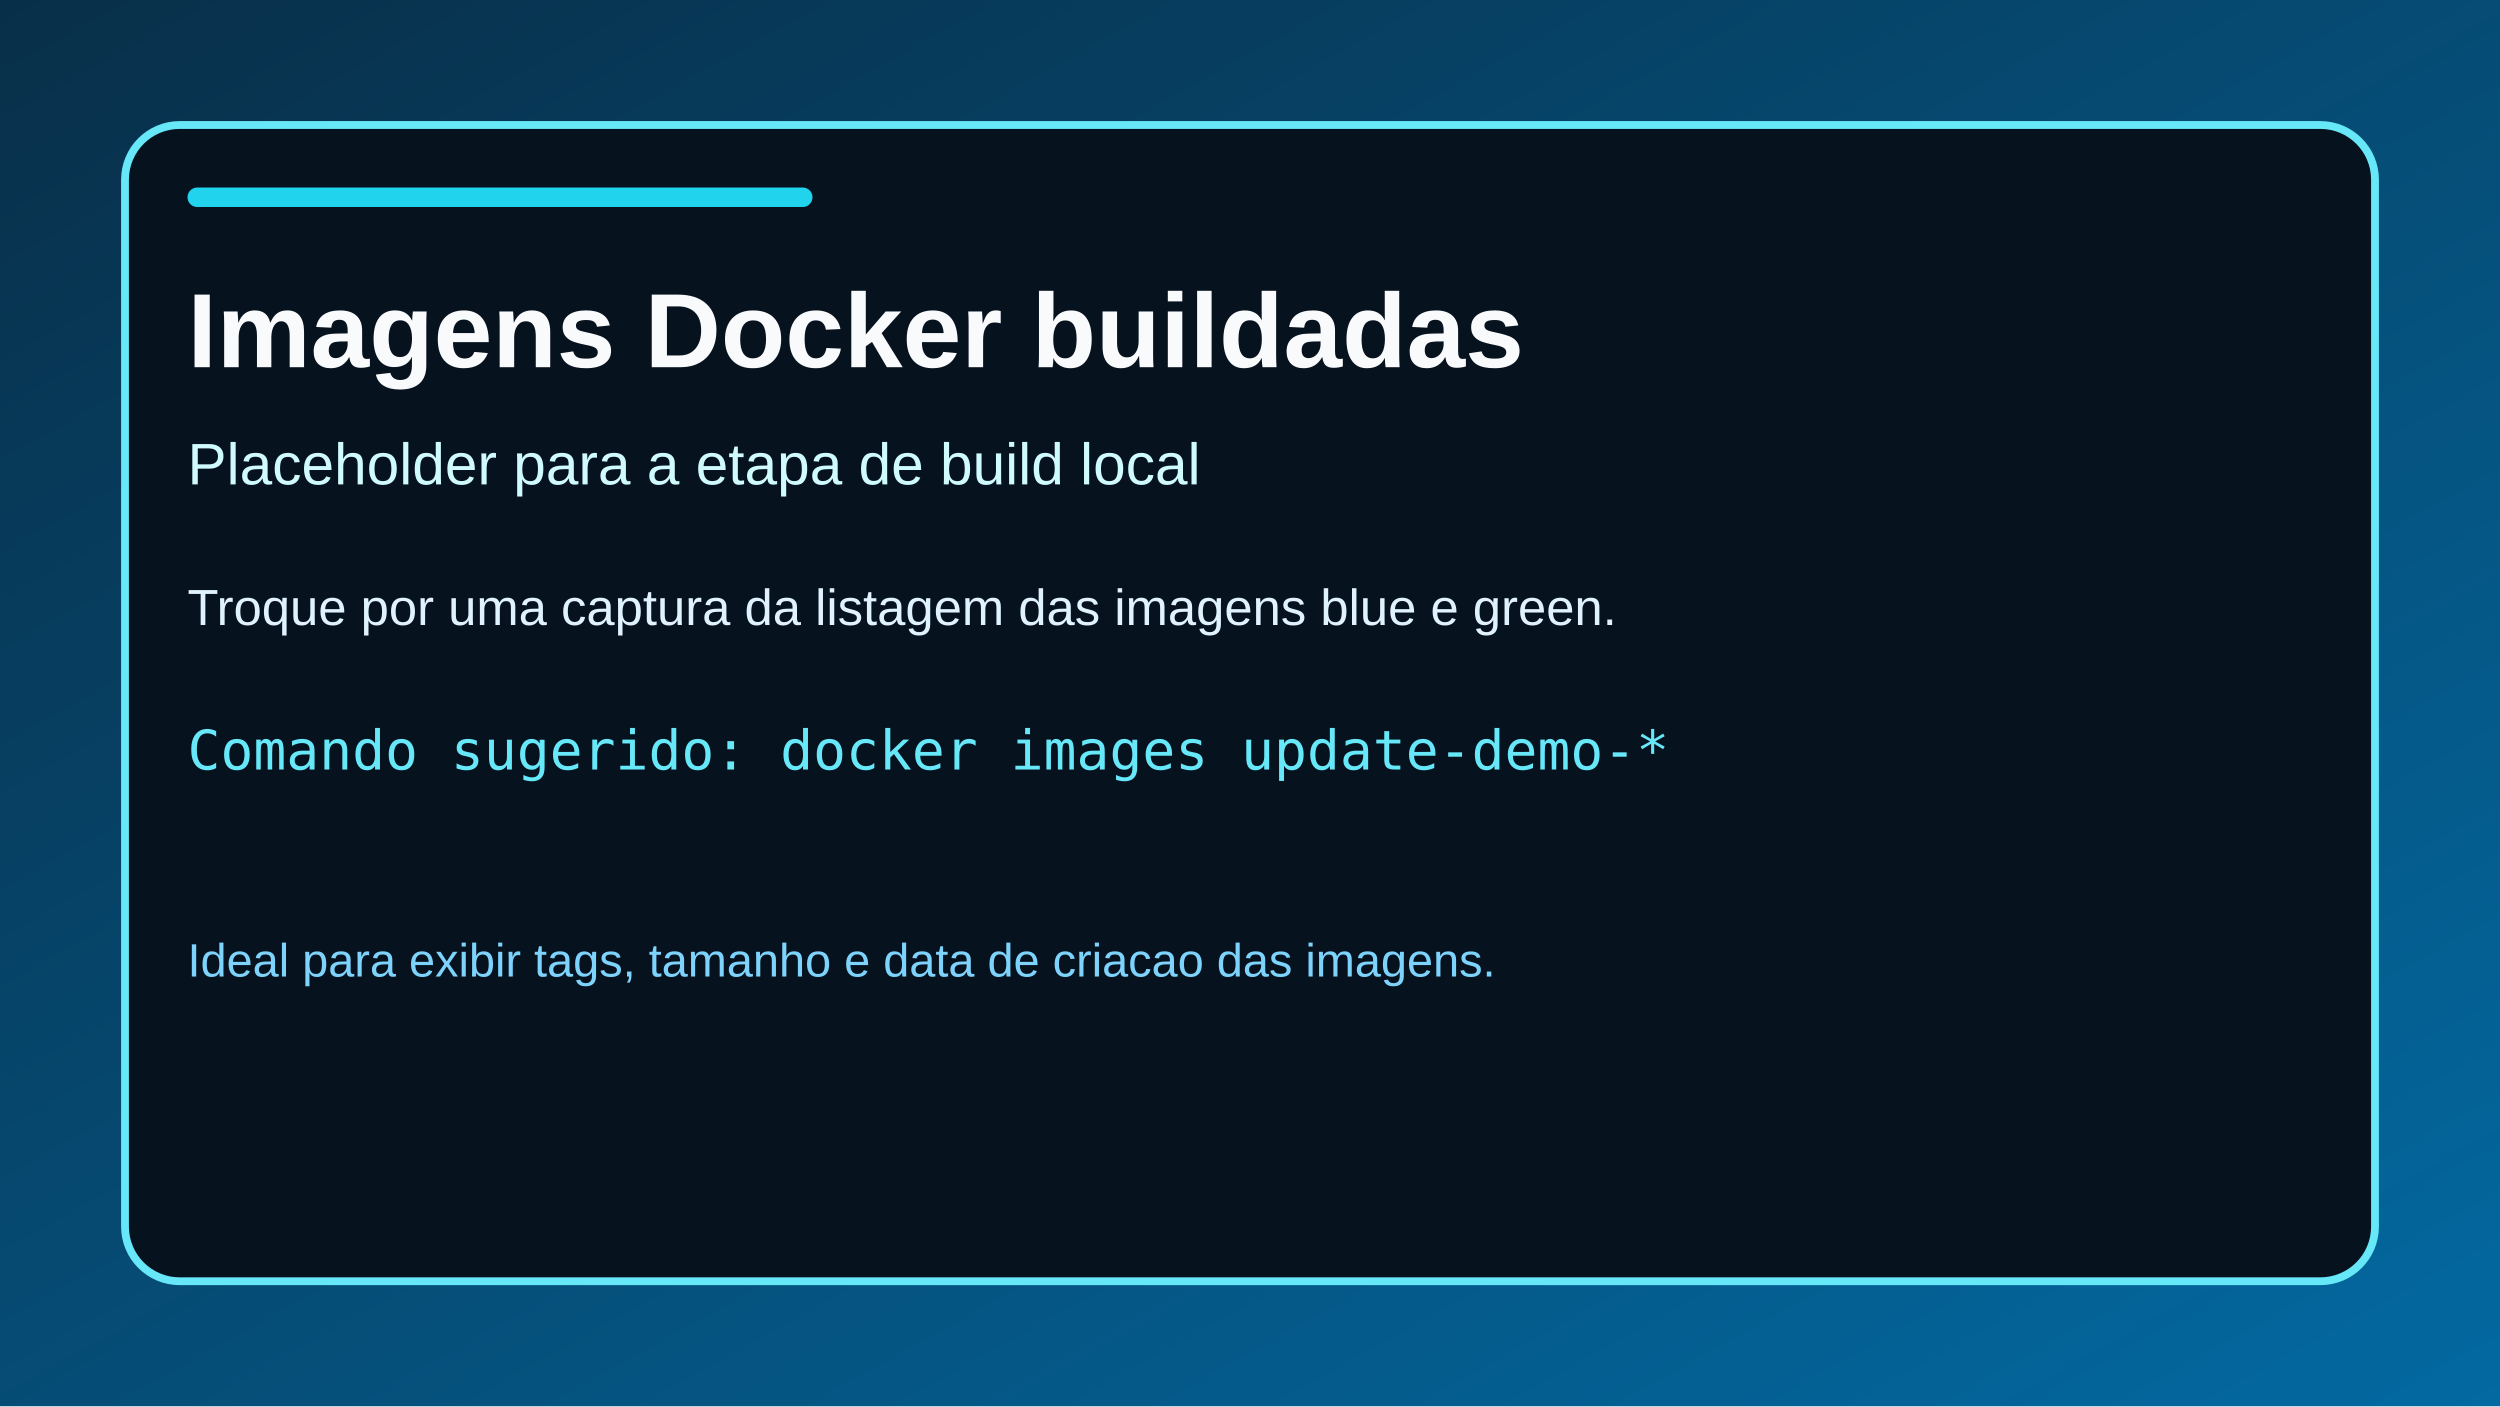
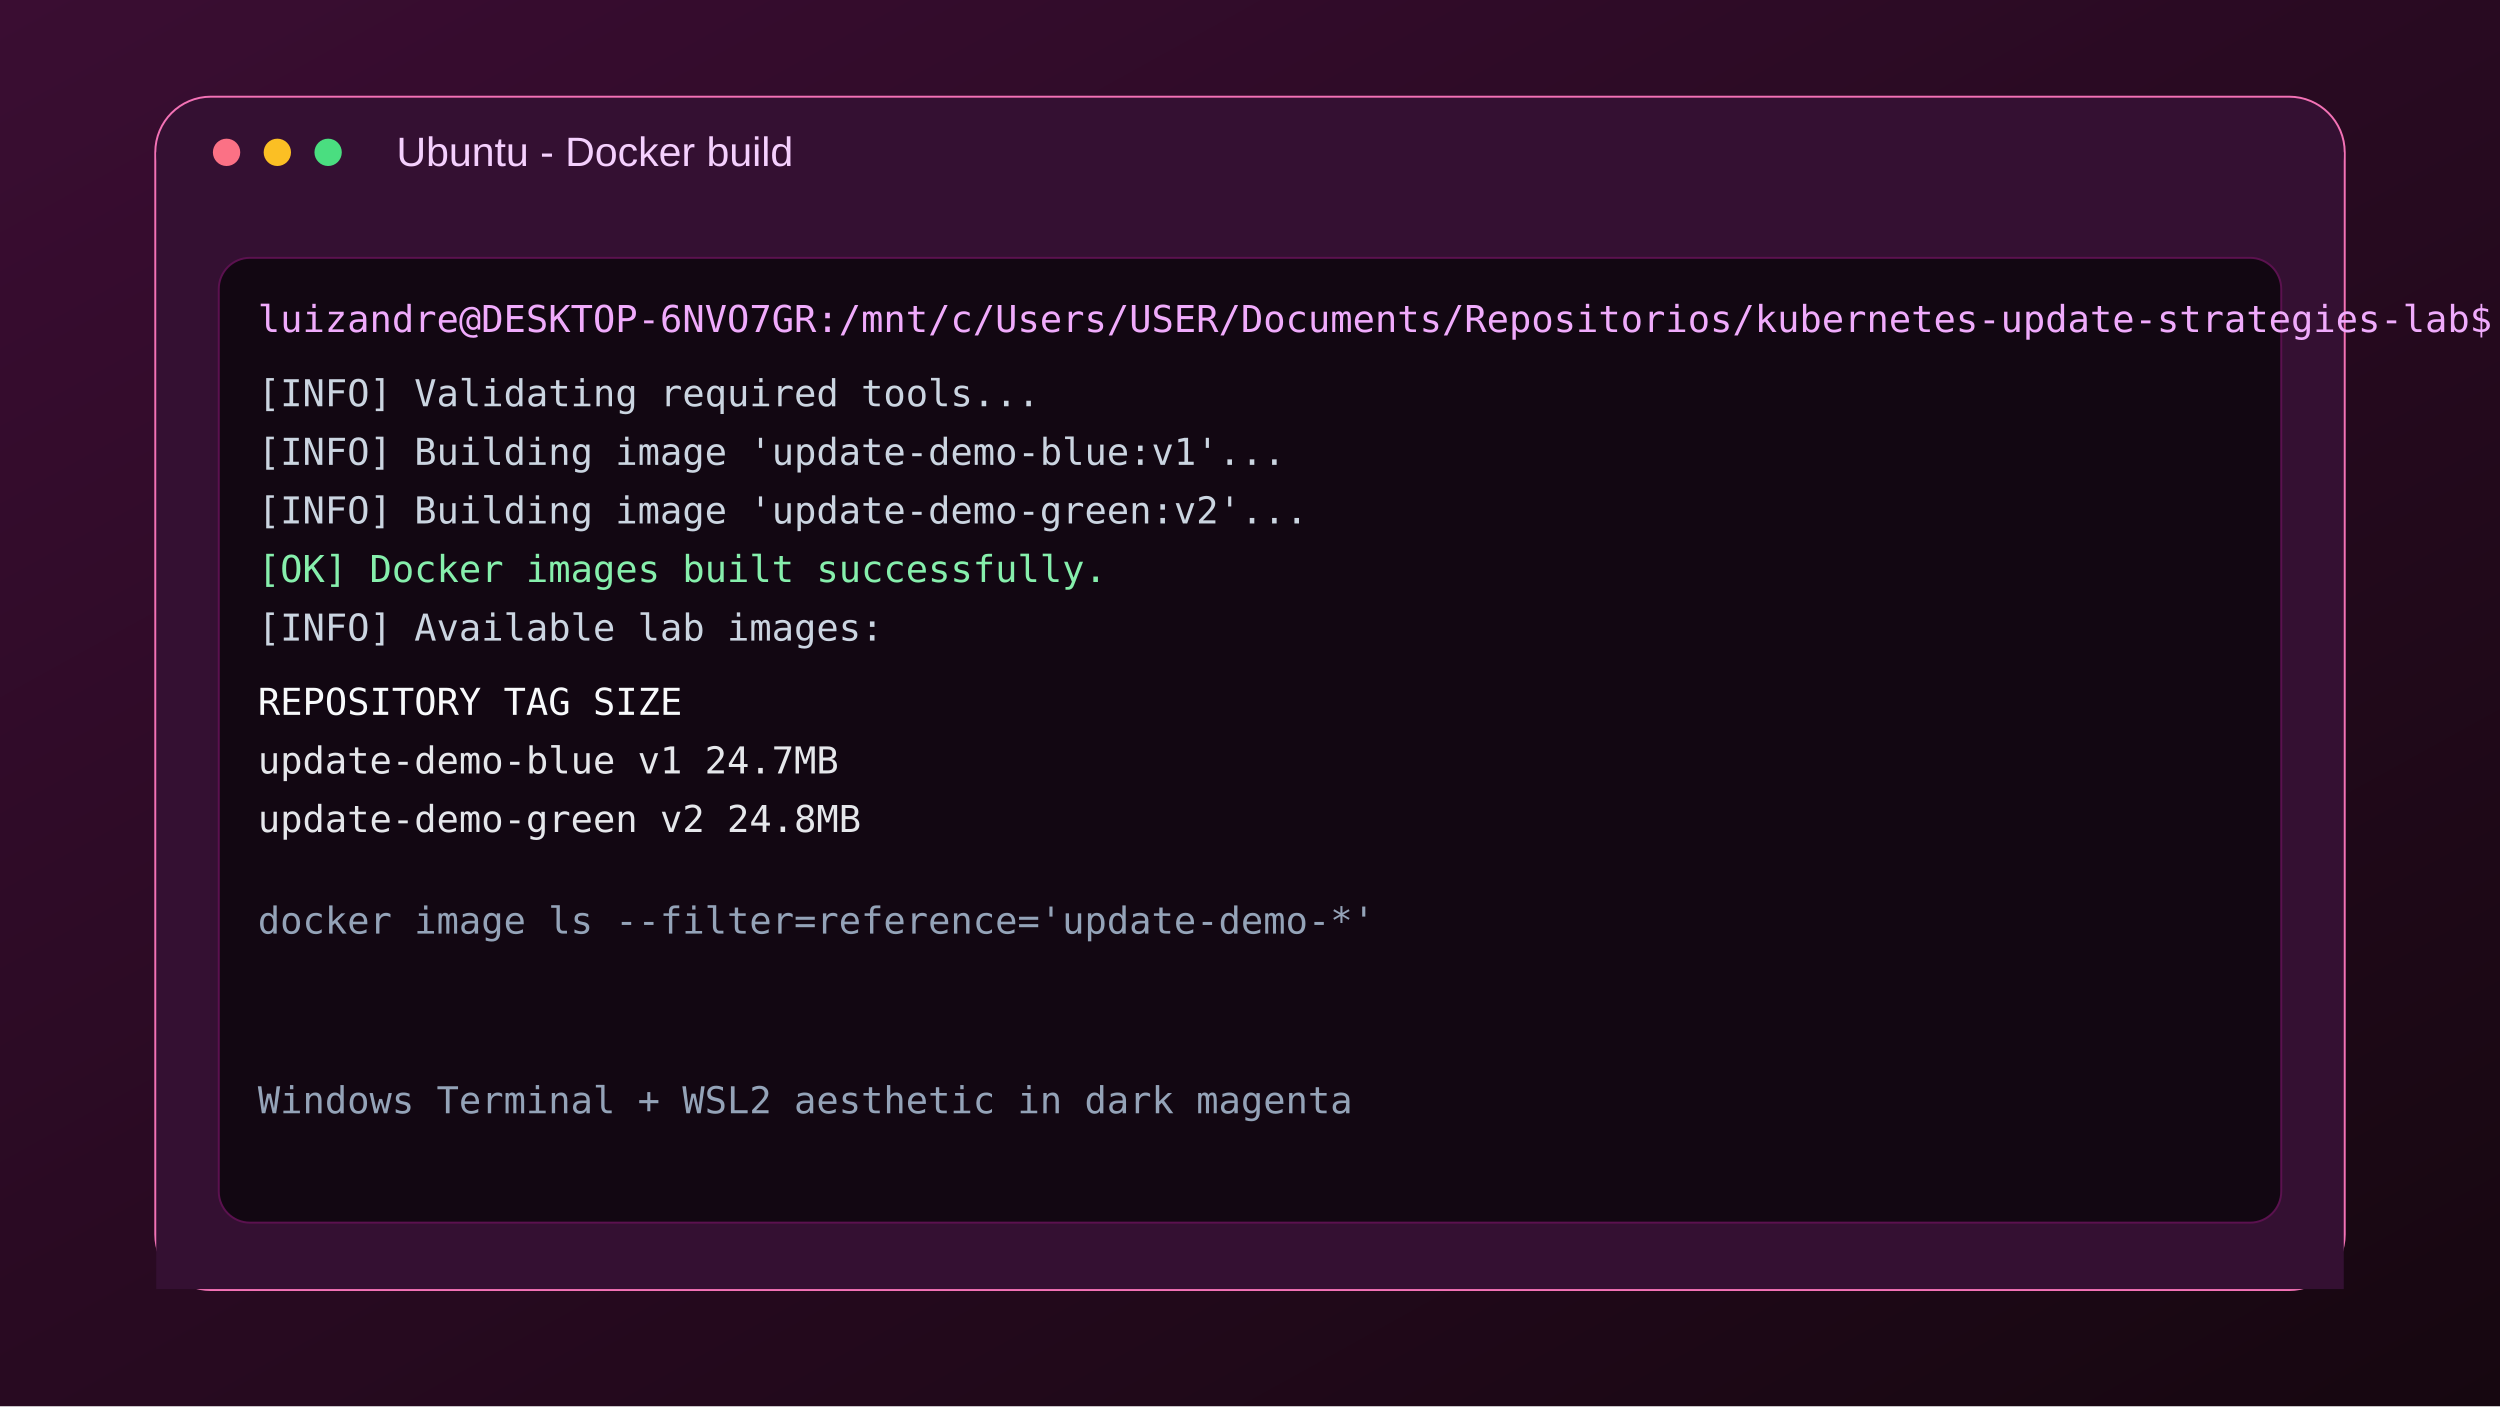
<svg xmlns="http://www.w3.org/2000/svg" width="1280" height="720" viewBox="0 0 1280 720" role="img" aria-labelledby="title desc">
  <defs>
    <linearGradient id="bg" x1="0" x2="1" y1="0" y2="1">
-       <stop offset="0%" stop-color="#082f49" />
-       <stop offset="100%" stop-color="#0369a1" />
+       <stop offset="0%" stop-color="#3a0d32" />
+       <stop offset="100%" stop-color="#160710" />
    </linearGradient>
  </defs>
  <rect width="1280" height="720" fill="url(#bg)" />
-   <rect x="64" y="64" width="1152" height="592" rx="28" fill="#07121f" stroke="#67e8f9" stroke-width="4" />
-   <rect x="96" y="96" width="320" height="10" rx="5" fill="#22d3ee" />
-   <text x="96" y="188" fill="#f8fafc" font-family="Segoe UI, Arial, sans-serif" font-size="54" font-weight="700">Imagens Docker buildadas</text>
-   <text x="96" y="248" fill="#cffafe" font-family="Segoe UI, Arial, sans-serif" font-size="30">Placeholder para a etapa de build local</text>
-   <text x="96" y="320" fill="#e0f2fe" font-family="Segoe UI, Arial, sans-serif" font-size="26">Troque por uma captura da listagem das imagens blue e green.</text>
-   <text x="96" y="394" fill="#67e8f9" font-family="Consolas, Monaco, monospace" font-size="28">Comando sugerido: docker images update-demo-*</text>
-   <text x="96" y="500" fill="#7dd3fc" font-family="Segoe UI, Arial, sans-serif" font-size="24">Ideal para exibir tags, tamanho e data de criacao das imagens.</text>
+   <rect x="90" y="62" width="1100" height="596" rx="30" fill="#000000" opacity="0.28" />
+   <rect x="80" y="50" width="1120" height="610" rx="28" fill="#1a0a18" stroke="#f472b6" stroke-width="2" />
+   <rect x="80" y="50" width="1120" height="56" rx="28" fill="#341032" />
+   <rect x="80" y="78" width="1120" height="582" fill="#341032" />
+   <circle cx="116" cy="78" r="7" fill="#fb7185" />
+   <circle cx="142" cy="78" r="7" fill="#fbbf24" />
+   <circle cx="168" cy="78" r="7" fill="#4ade80" />
+   <text x="203" y="85" fill="#f5d0fe" font-family="Segoe UI, Arial, sans-serif" font-size="21">Ubuntu - Docker build</text>
+   <rect x="112" y="132" width="1056" height="494" rx="16" fill="#120712" stroke="#5b114f" />
+   <g font-family="Cascadia Code, Consolas, monospace" font-size="19">
+     <text x="132" y="170" fill="#f0abfc">luizandre@DESKTOP-6NVO7GR:/mnt/c/Users/USER/Documents/Repositorios/kubernetes-update-strategies-lab$ ./scripts/build-images.sh</text>
+     <text x="132" y="208" fill="#cbd5e1">[INFO] Validating required tools...</text>
+     <text x="132" y="238" fill="#cbd5e1">[INFO] Building image 'update-demo-blue:v1'...</text>
+     <text x="132" y="268" fill="#cbd5e1">[INFO] Building image 'update-demo-green:v2'...</text>
+     <text x="132" y="298" fill="#86efac">[OK] Docker images built successfully.</text>
+     <text x="132" y="328" fill="#cbd5e1">[INFO] Available lab images:</text>
+     <text x="132" y="366" fill="#f8fafc">REPOSITORY          TAG   SIZE</text>
+     <text x="132" y="396" fill="#e5e7eb">update-demo-blue    v1    24.7MB</text>
+     <text x="132" y="426" fill="#e5e7eb">update-demo-green   v2    24.8MB</text>
+     <text x="132" y="478" fill="#94a3b8">docker image ls --filter=reference='update-demo-*'</text>
+     <text x="132" y="570" fill="#94a3b8">Windows Terminal + WSL2 aesthetic in dark magenta</text>
+   </g>
</svg>
